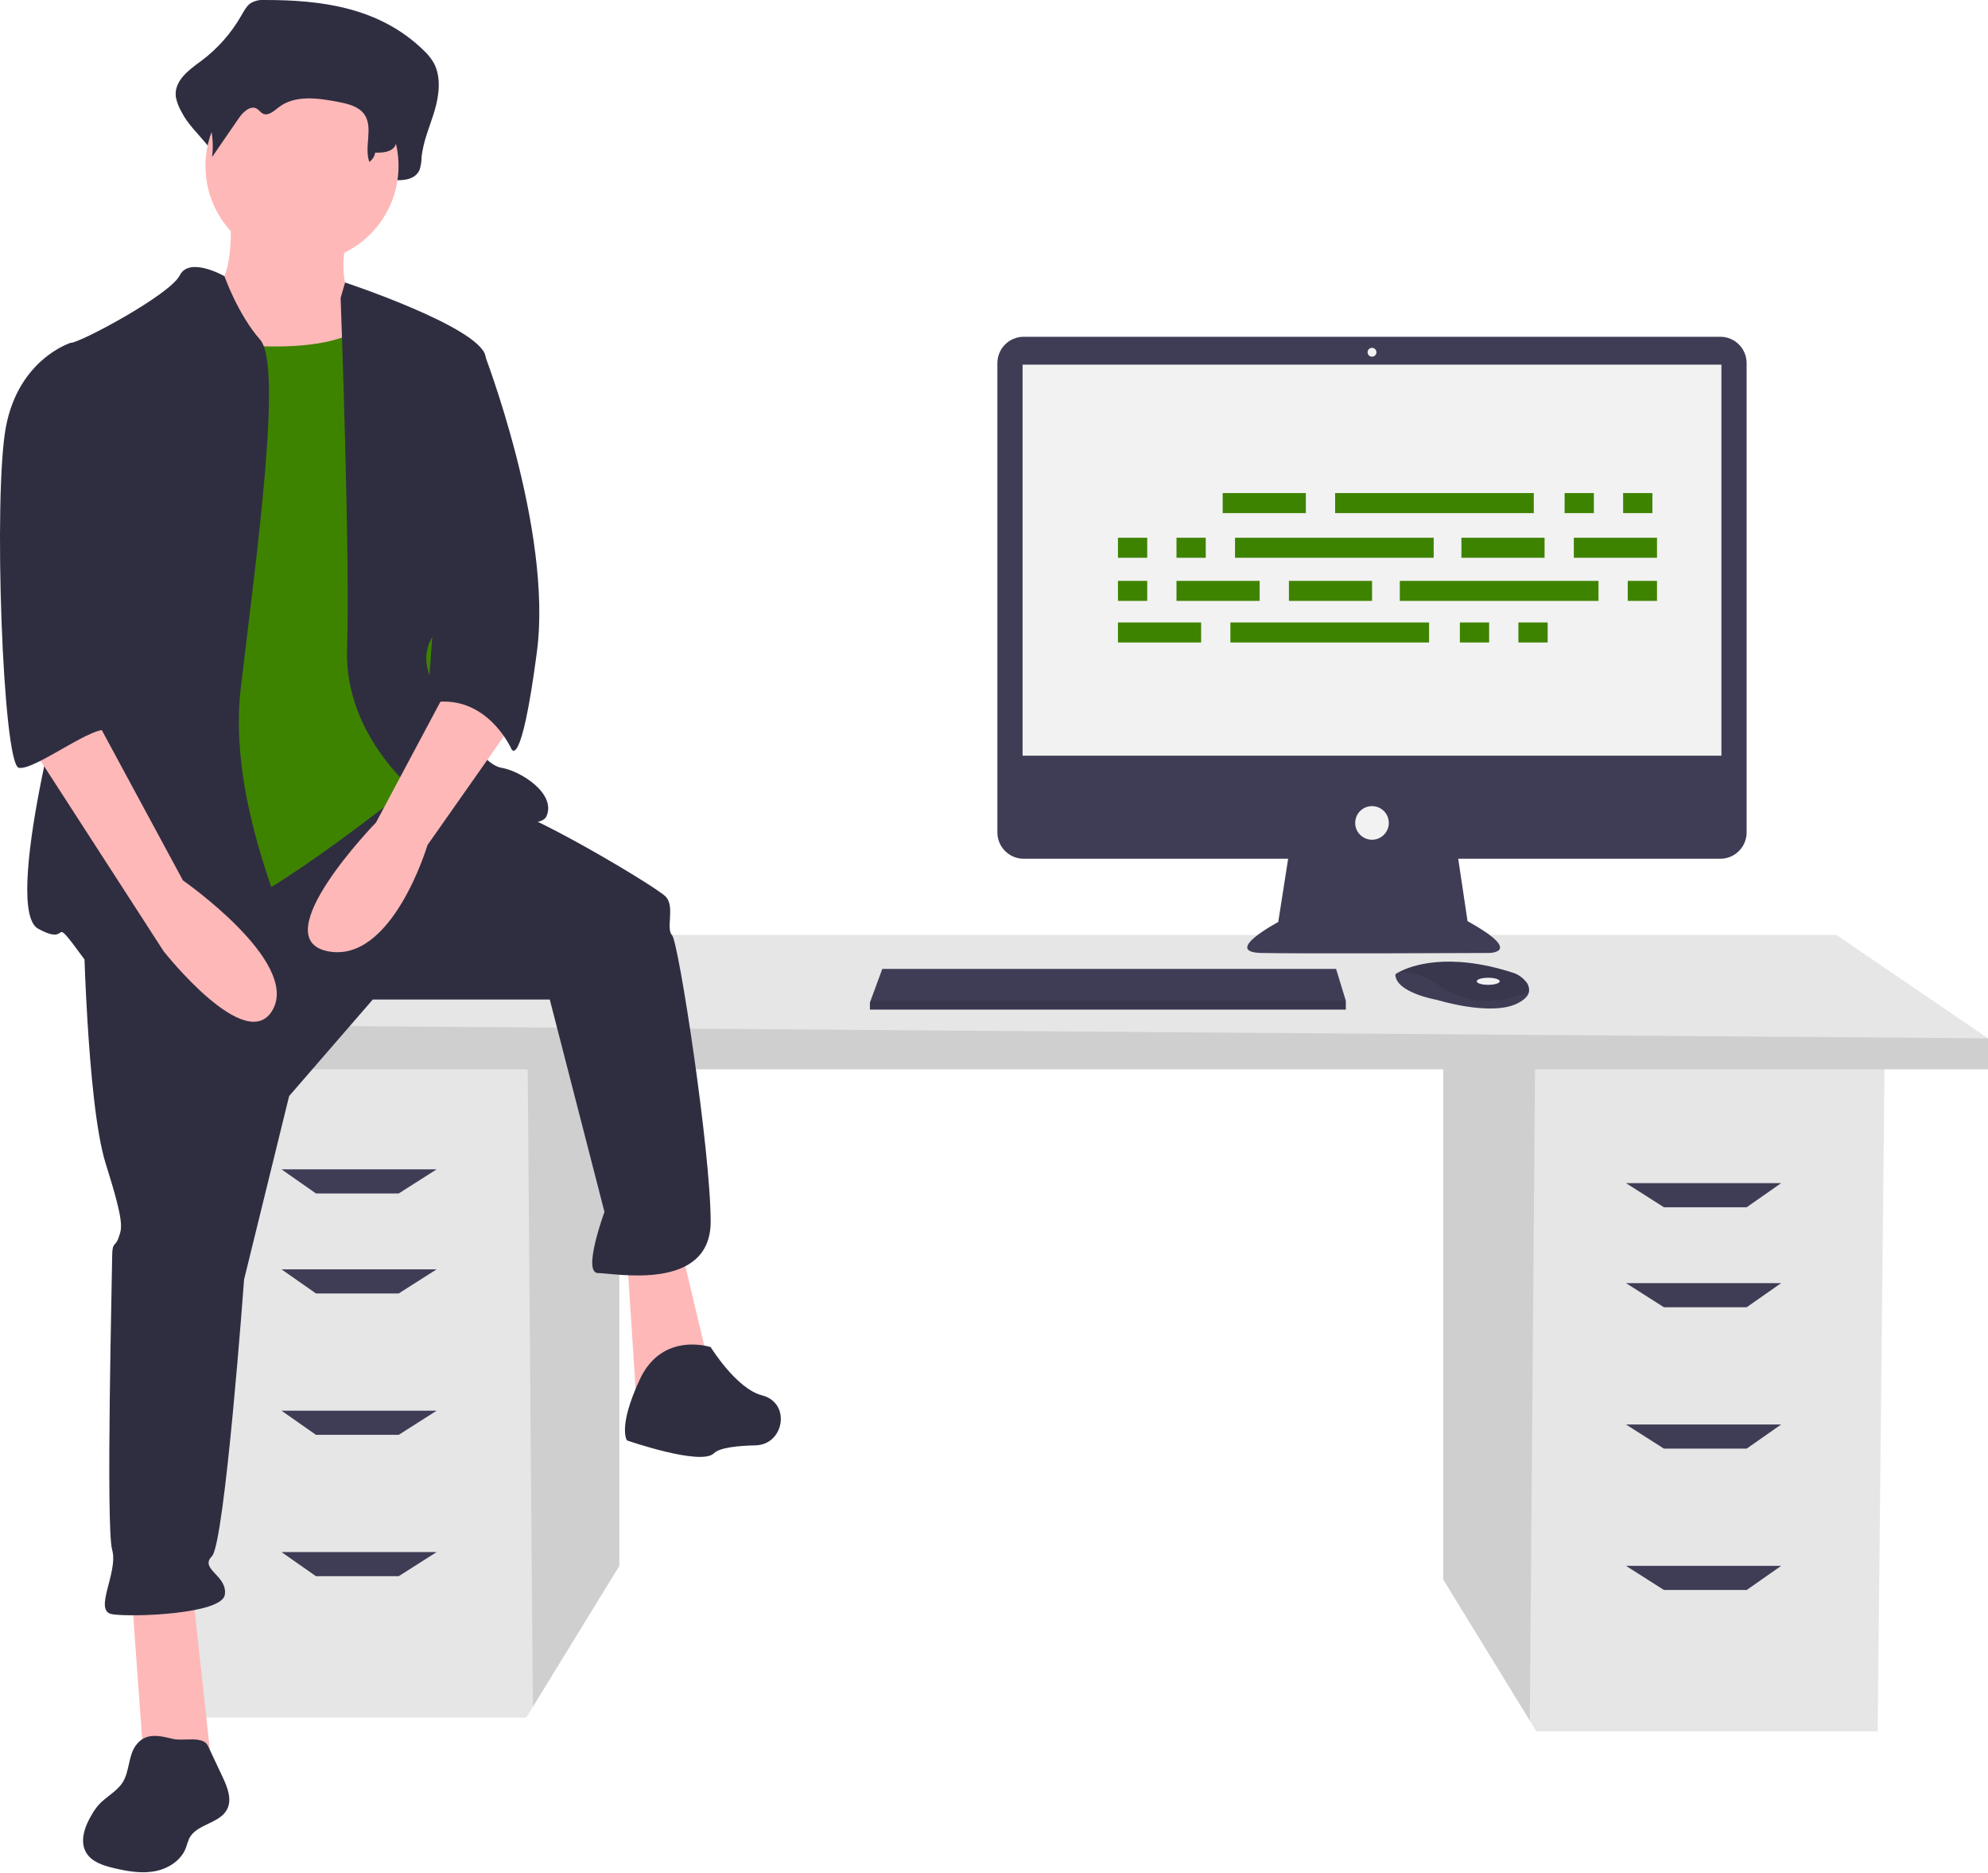
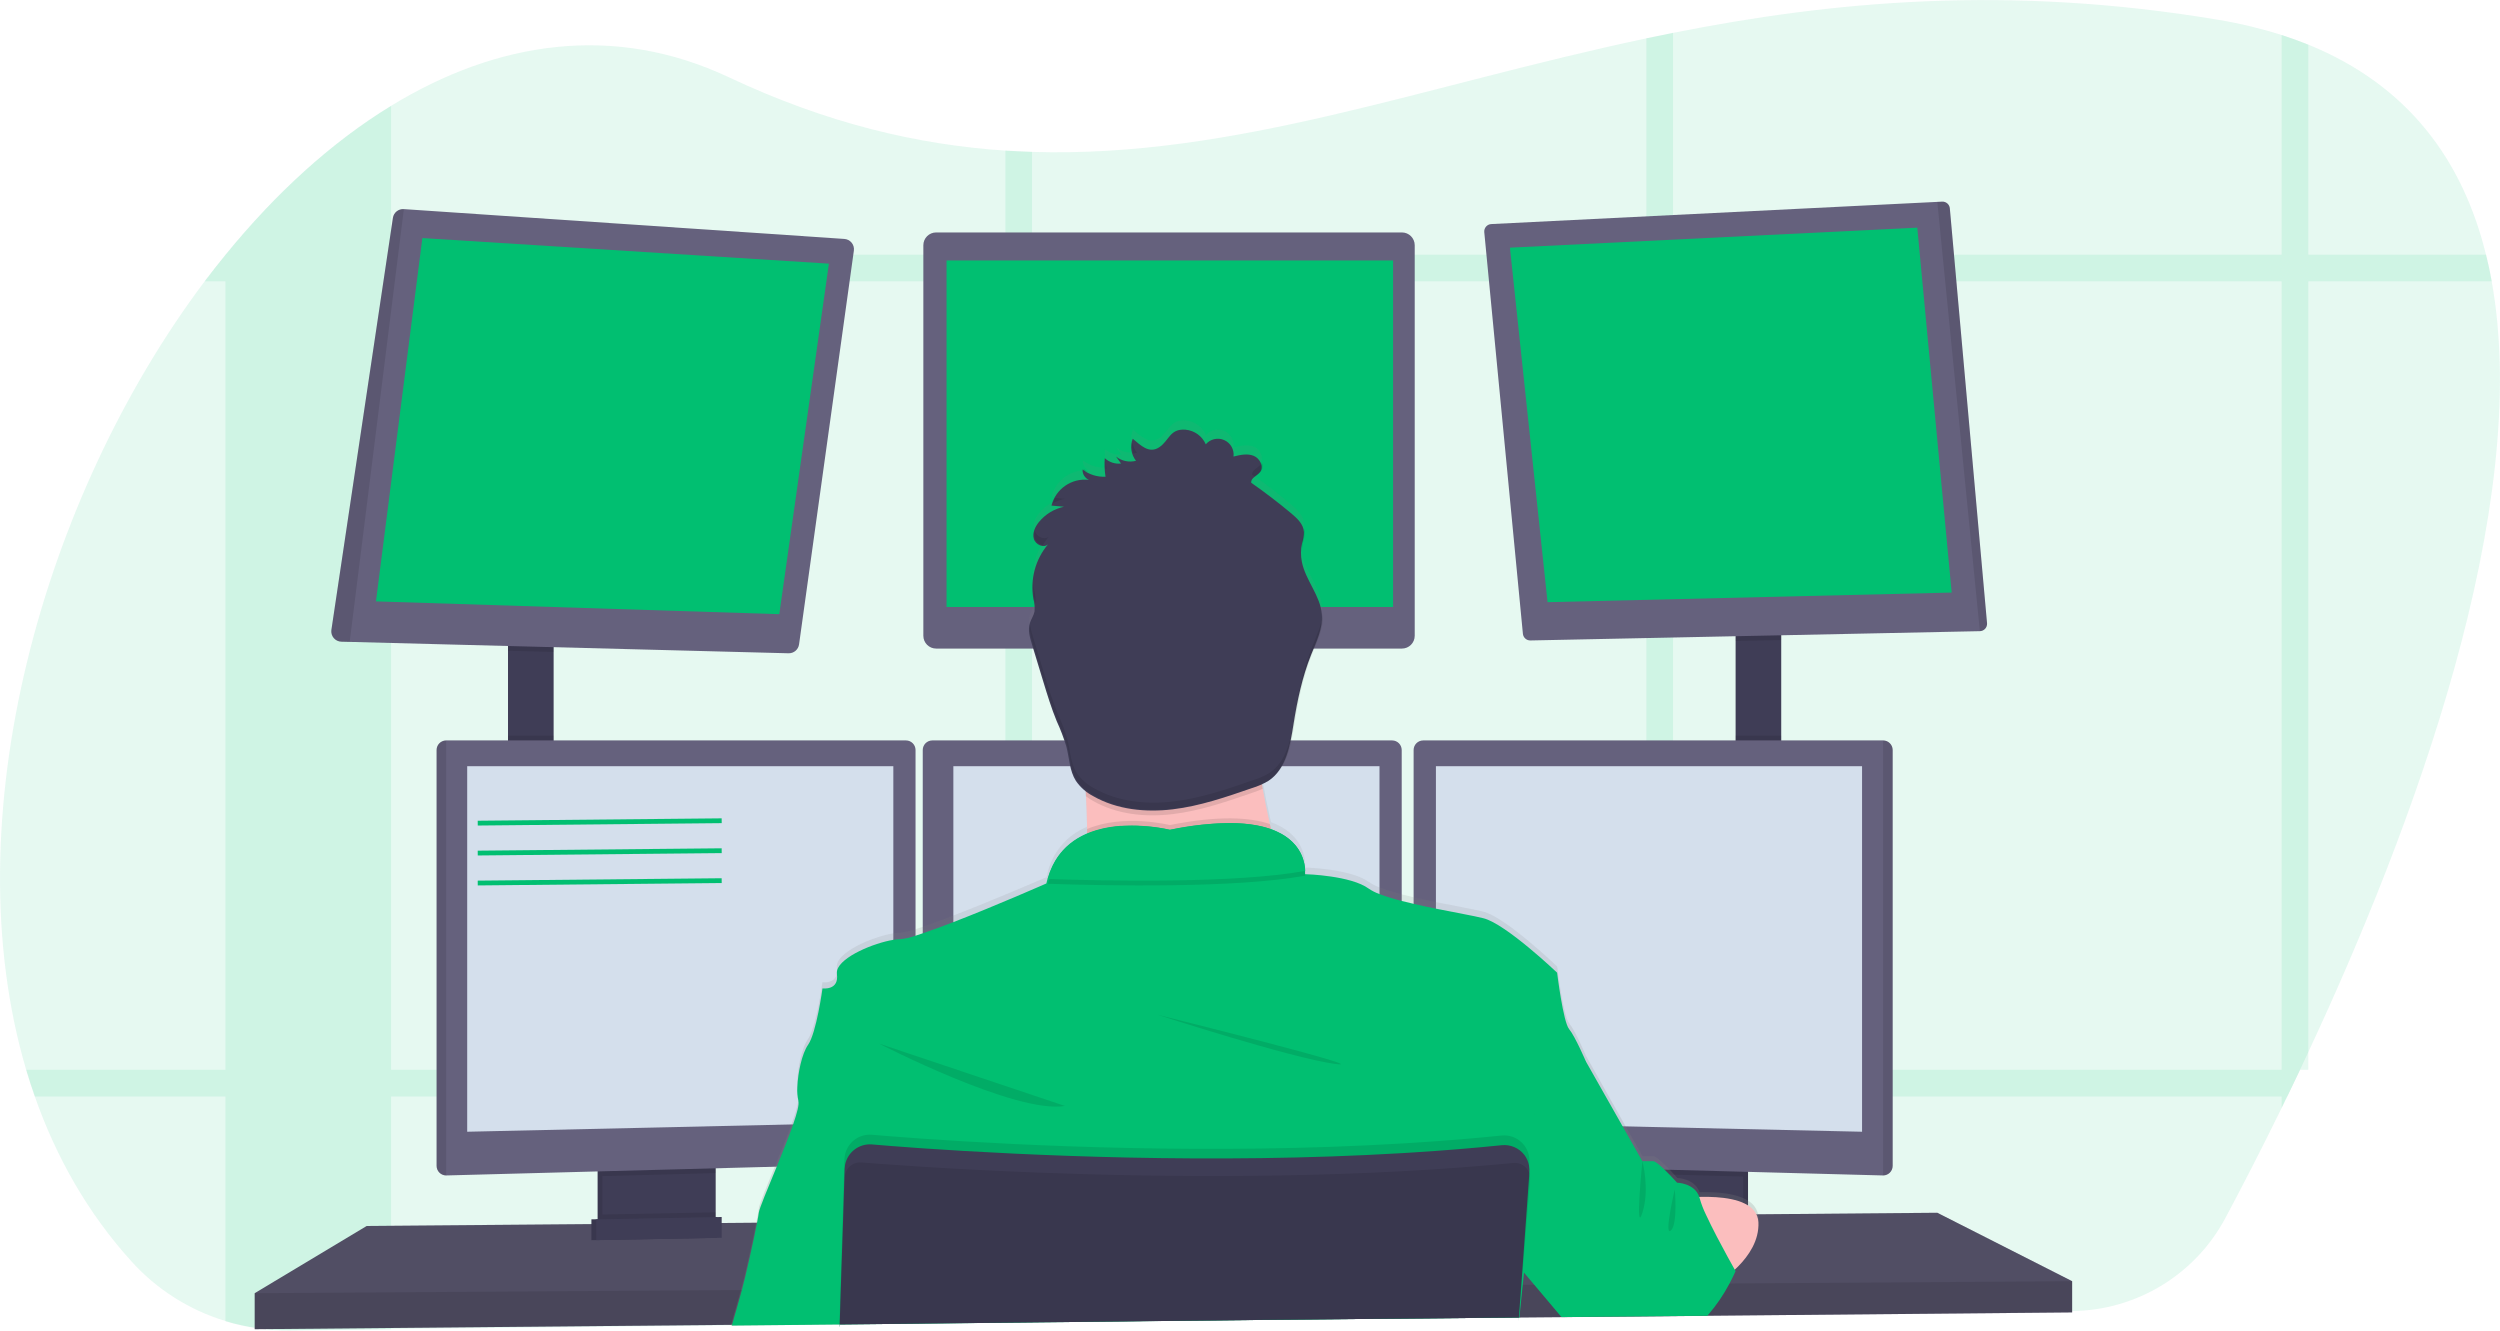
- <svg xmlns="http://www.w3.org/2000/svg" id="b52d7e2d-d80f-4111-b6ed-d15502ee1edd" data-name="Layer 1" width="711.188" height="669.683" viewBox="0 0 711.188 669.683">
-   <polygon points="516.326 380.018 516.326 565.013 547.27 615.443 549.625 619.279 671.722 619.279 674.189 380.018 516.326 380.018" fill="#e6e6e6" />
-   <polygon points="516.326 380.018 516.326 565.013 547.27 615.443 549.169 380.018 516.326 380.018" opacity="0.1" />
-   <polygon points="221.566 375.084 221.566 560.08 190.622 610.51 188.267 614.345 66.17 614.345 63.703 375.084 221.566 375.084" fill="#e6e6e6" />
-   <polygon points="221.566 375.084 221.566 560.08 190.622 610.51 188.723 375.084 221.566 375.084" opacity="0.1" />
-   <polygon points="711.188 371.385 711.188 382.484 47.67 382.484 47.67 366.451 109.335 334.385 656.923 334.385 711.188 371.385" fill="#e6e6e6" />
-   <polygon points="711.188 371.385 711.188 382.484 47.67 382.484 47.67 366.451 711.188 371.385" opacity="0.1" />
-   <polygon points="142.635 426.883 113.035 426.883 100.702 418.25 156.201 418.25 142.635 426.883" fill="#3f3d56" />
-   <polygon points="142.635 462.649 113.035 462.649 100.702 454.016 156.201 454.016 142.635 462.649" fill="#3f3d56" />
-   <polygon points="142.635 513.215 113.035 513.215 100.702 504.581 156.201 504.581 142.635 513.215" fill="#3f3d56" />
-   <polygon points="142.635 563.78 113.035 563.78 100.702 555.147 156.201 555.147 142.635 563.78" fill="#3f3d56" />
-   <polygon points="595.257 431.816 624.857 431.816 637.19 423.183 581.691 423.183 595.257 431.816" fill="#3f3d56" />
-   <polygon points="595.257 467.582 624.857 467.582 637.19 458.949 581.691 458.949 595.257 467.582" fill="#3f3d56" />
-   <polygon points="595.257 518.148 624.857 518.148 637.19 509.515 581.691 509.515 595.257 518.148" fill="#3f3d56" />
-   <polygon points="595.257 568.713 624.857 568.713 637.19 560.08 581.691 560.08 595.257 568.713" fill="#3f3d56" />
-   <path d="M859.82,235.615H610.634a9.423,9.423,0,0,0-9.424,9.424V412.897a9.423,9.423,0,0,0,9.424,9.424h94.593l-3.544,22.626s-20.253,10.759-6.013,11.076,81.328,0,81.328,0,12.974,0-7.595-11.392l-3.334-22.31h93.75a9.423,9.423,0,0,0,9.424-9.424V245.039A9.423,9.423,0,0,0,859.82,235.615Z" transform="translate(-244.406 -115.1587)" fill="#3f3d56" />
-   <rect x="365.823" y="130.424" width="249.996" height="139.871" fill="#f2f2f2" />
-   <circle cx="490.821" cy="125.994" r="1.582" fill="#f2f2f2" />
-   <circle cx="490.821" cy="294.346" r="6.013" fill="#f2f2f2" />
-   <polygon points="481.452 357.952 481.452 361.117 311.202 361.117 311.202 358.585 311.436 357.952 315.632 346.56 477.971 346.56 481.452 357.952" fill="#3f3d56" />
-   <path d="M791.376,470.013c-.31,1.326-1.481,2.725-4.127,4.047-9.493,4.747-28.797-1.266-28.797-1.266s-14.873-2.532-14.873-9.177a11.866,11.866,0,0,1,1.304-.775c3.991-2.112,17.225-7.322,40.691.221a9.786,9.786,0,0,1,4.46,2.923A4.667,4.667,0,0,1,791.376,470.013Z" transform="translate(-244.406 -115.1587)" fill="#3f3d56" />
-   <path d="M791.376,470.013c-11.62,4.452-21.977,4.785-32.607-2.598a23.343,23.343,0,0,0-13.886-4.573c3.991-2.112,17.225-7.322,40.691.221a9.786,9.786,0,0,1,4.46,2.923A4.667,4.667,0,0,1,791.376,470.013Z" transform="translate(-244.406 -115.1587)" opacity="0.1" />
-   <ellipse cx="532.4" cy="350.99" rx="4.114" ry="1.266" fill="#f2f2f2" />
-   <polygon points="481.452 357.952 481.452 361.117 311.202 361.117 311.202 358.585 311.436 357.952 481.452 357.952" opacity="0.1" />
-   <path d="M339.068,115.159a8.554,8.554,0,0,0-4.961,1.108c-1.476,1.011-2.406,2.782-3.356,4.429a52.986,52.986,0,0,1-14.434,16.305c-4.289,3.142-9.742,7.06-9.008,12.853a17.372,17.372,0,0,0,2.091,5.426c3.957,7.987,14.754,14.159,13.692,23.273,3.931-6.581-1.327-9.835,2.604-16.416,1.872-3.134,5.124-6.672,7.951-4.704.946.659,1.568,1.841,2.553,2.419,2.351,1.38,4.853-1.258,6.934-3.126,7.177-6.443,17.383-4.755,26.314-2.747,4.216.948,8.847,2.191,11.34,6.221,3.277,5.298-3.113,11.02-4.728,17.01a3.264,3.264,0,0,0,3.503,4.062c2.68-.264,5.854-.481,6.013-1.657,3.372.12,7.503-.262,8.947-3.772a14.762,14.762,0,0,0,.693-4.293c.53-5.897,3.033-11.277,4.691-16.89s2.379-12.191-.419-17.167a19.864,19.864,0,0,0-3.666-4.456C379.94,117.67,359.063,115.136,339.068,115.159Z" transform="translate(-244.406 -115.1587)" fill="#2f2e41" />
-   <path d="M326.544,190.064s3.453,28.778-9.209,31.081,11.511,41.441,11.511,41.441l57.557,6.907-13.814-46.045s-9.209-3.453-3.453-26.476S326.544,190.064,326.544,190.064Z" transform="translate(-244.406 -115.1587)" fill="#ffb8b8" />
-   <polygon points="47.028 569.318 51.633 632.631 75.806 632.631 68.9 569.318 47.028 569.318" fill="#ffb8b8" />
-   <polygon points="224.303 449.6 227.756 502.552 254.233 491.041 243.872 447.298 224.303 449.6" fill="#ffb8b8" />
-   <path d="M274.167,442.738s1.151,66.766,8.058,88.637,5.756,23.023,4.605,26.476-2.302,1.151-2.302,6.907-2.302,96.695,0,104.753-6.907,21.872,0,23.023,39.139,0,40.29-6.907-9.209-9.209-4.605-13.814,11.511-98.998,11.511-98.998l16.116-65.615,29.93-34.534H441.082l19.569,75.975s-8.058,21.872-2.302,21.872,40.29,6.907,40.29-18.418S487.127,451.947,484.825,449.645s1.151-10.36-2.302-13.814-43.743-27.627-58.708-32.232S387.857,393.515,387.857,393.515Z" transform="translate(-244.406 -115.1587)" fill="#2f2e41" />
-   <path d="M498.639,596.991s-17.267-5.756-25.325,11.511-4.605,21.872-4.605,21.872,26.476,9.209,31.081,4.605c2.003-2.003,8.365-2.699,14.913-2.846,9.973-.224,12.626-14.333,3.207-17.619q-.421-.147-.853-.255C507.848,611.955,498.639,596.991,498.639,596.991Z" transform="translate(-244.406 -115.1587)" fill="#2f2e41" />
-   <circle cx="108.038" cy="59.365" r="34.534" fill="#ffb8b8" />
-   <path d="M307.55,235.534s56.406,11.511,70.219-6.907,19.569,51.801,19.569,51.801l6.907,73.673-10.36,40.29s-54.103,43.743-71.37,47.197-43.743,5.756-43.743,5.756,8.058-127.776,8.058-130.078S307.55,235.534,307.55,235.534Z" transform="translate(-244.406 -115.1587)" fill="#3e8300" />
-   <path d="M324.704,213.945s-12.55-7.189-16.003-.282S273.016,237.836,269.562,237.836s6.907,95.544,2.302,107.056S245.389,440.436,258.051,447.343s3.453-6.907,16.116,10.36,74.824,17.267,78.277,10.36-27.627-58.708-21.872-107.056,14.965-115.114,6.907-124.323S324.704,213.945,324.704,213.945Z" transform="translate(-244.406 -115.1587)" fill="#2f2e41" />
-   <path d="M366.258,221.72l1.603-5.518s47.895,15.878,50.198,26.238,1.151,82.882-6.907,88.637-19.569,14.965-11.511,28.778,17.267,28.778,24.174,29.93,19.569,9.209,16.116,17.267-44.894-6.907-44.894-6.907-27.627-20.72-26.476-52.952S366.258,221.72,366.258,221.72Z" transform="translate(-244.406 -115.1587)" fill="#2f2e41" />
-   <path d="M406.548,357.554l-27.627,51.801s-40.29,41.441-17.267,46.045,35.685-37.987,35.685-37.987l29.93-42.592Z" transform="translate(-244.406 -115.1587)" fill="#ffb8b8" />
-   <path d="M340.75,124.195a7.838,7.838,0,0,0-4.039.783,9.413,9.413,0,0,0-2.732,3.131,39.773,39.773,0,0,1-11.75,11.524c-3.491,2.221-7.93,4.99-7.333,9.084a11.359,11.359,0,0,0,1.702,3.835,30.163,30.163,0,0,1,3.665,18.801l9.6-13.954c1.524-2.215,4.171-4.715,6.472-3.324.77.466,1.276,1.301,2.078,1.71,1.914.975,3.95-.889,5.644-2.21,5.842-4.554,14.15-3.361,21.421-1.942,3.432.67,7.202,1.549,9.231,4.397,3.372,4.733-.149,11.572,1.819,17.04a5.023,5.023,0,0,0,2.079-3.317c2.745.085,6.107-.185,7.283-2.666a9.188,9.188,0,0,0,.564-3.034c.432-4.168,2.469-7.971,3.819-11.938s1.937-8.616-.341-12.133a14.681,14.681,0,0,0-2.984-3.149C374.022,125.97,357.027,124.178,340.75,124.195Z" transform="translate(-244.406 -115.1587)" fill="#2f2e41" />
-   <path d="M406.548,237.836l10.725,2.847s24.96,63.919,19.204,107.662-9.209,34.534-9.209,34.534-9.209-20.72-29.93-16.116Z" transform="translate(-244.406 -115.1587)" fill="#2f2e41" />
-   <path d="M293.029,739.422c-2.776,3.772-2.219,9.165-4.678,13.151-2.131,3.455-6.148,5.267-8.814,8.329a22.326,22.326,0,0,0-2.266,3.26c-2.473,4.143-4.483,9.452-2.048,13.616,1.959,3.35,6.078,4.66,9.855,5.552,4.774,1.128,9.734,2.031,14.564,1.169s9.549-3.819,11.271-8.412a32.5,32.5,0,0,1,1.205-3.401c2.617-5.153,10.827-5.209,13.506-10.33,1.875-3.584.151-7.916-1.571-11.576l-5.261-11.177c-1.746-3.709-8.824-1.576-12.513-2.465C301.465,735.978,296.491,734.701,293.029,739.422Z" transform="translate(-244.406 -115.1587)" fill="#2f2e41" />
-   <path d="M254.598,380.577l48.348,74.824s29.93,37.987,39.139,20.72-32.232-46.045-32.232-46.045L278.772,372.519Z" transform="translate(-244.406 -115.1587)" fill="#ffb8b8" />
-   <path d="M278.772,240.138,269.562,237.836s-18.418,5.756-23.023,29.93-1.151,120.869,4.605,122.02,28.427-16.837,32.056-13.023-7.882-15.756-4.429-26.116S278.772,240.138,278.772,240.138Z" transform="translate(-244.406 -115.1587)" fill="#2f2e41" />
-   <g id="f3c2397c-d780-4cc6-97d8-1503d8277a2c" data-name="Group 13">
-     <rect id="ad41612f-86f7-46b2-a964-3a5da7bcf3cf" data-name="Rectangle 55" x="437.407" y="176.363" width="29.752" height="7.163" fill="#3e8300" />
-     <rect id="b9a0b375-cc2a-4c59-8850-661af54e4f62" data-name="Rectangle 56" x="559.722" y="176.363" width="10.468" height="7.163" fill="#3e8300" />
-     <rect id="e174c2ab-9bc5-41ec-b37c-b06fbf8a9878" data-name="Rectangle 57" x="580.659" y="176.363" width="10.468" height="7.163" fill="#3e8300" />
-     <rect id="ba2479ac-4c7d-43b4-a028-73b1e20e4002" data-name="Rectangle 58" x="477.628" y="176.363" width="71.075" height="7.163" fill="#3e8300" />
-     <rect id="ac60ef86-00f2-480b-8171-28b6fdfc1958" data-name="Rectangle 59" x="399.941" y="222.644" width="29.752" height="7.163" fill="#3e8300" />
-     <rect id="b3d8298d-cd65-487a-8b19-4cee946356e7" data-name="Rectangle 60" x="522.256" y="222.644" width="10.468" height="7.163" fill="#3e8300" />
-     <rect id="ed27f15f-f0c4-4569-8330-a6688f8e356c" data-name="Rectangle 61" x="543.193" y="222.644" width="10.468" height="7.163" fill="#3e8300" />
-     <rect id="f685c005-adaf-4d60-acda-005b037d82a6" data-name="Rectangle 62" x="440.162" y="222.644" width="71.075" height="7.163" fill="#3e8300" />
-     <rect id="eca7c7fc-83f8-48ca-a588-6606db47af3f" data-name="Rectangle 63" x="522.807" y="192.341" width="29.752" height="7.163" fill="#3e8300" />
-     <rect id="a71b5b2f-f8b9-481d-a301-5e3357e5fe42" data-name="Rectangle 64" x="563.028" y="192.341" width="29.752" height="7.163" fill="#3e8300" />
-     <rect id="abb3a25a-f854-41fc-8391-e6ad9fbe2417" data-name="Rectangle 66" x="399.941" y="192.341" width="10.468" height="7.163" fill="#3e8300" />
-     <rect id="add2b425-b775-4eb5-9c25-8c4c14f957c9" data-name="Rectangle 67" x="420.878" y="192.341" width="10.468" height="7.163" fill="#3e8300" />
-     <rect id="b7159612-3b84-4b0b-a885-612eaab04c06" data-name="Rectangle 68" x="441.815" y="192.341" width="71.075" height="7.163" fill="#3e8300" />
-     <rect id="edfc7301-4de5-47dc-80e2-1ae2da982d6d" data-name="Rectangle 69" x="461.099" y="207.768" width="29.752" height="7.163" fill="#3e8300" />
-     <rect id="e1009f91-6275-4375-80fa-0d778e331fdc" data-name="Rectangle 70" x="420.878" y="207.768" width="29.752" height="7.163" fill="#3e8300" />
-     <rect id="a060fb9f-1f1a-4862-9a69-16dd49199e18" data-name="Rectangle 71" x="399.941" y="207.768" width="10.468" height="7.163" fill="#3e8300" />
-     <rect id="b6754d5f-104f-449c-b9a9-cf9ac82bf5fe" data-name="Rectangle 73" x="582.312" y="207.768" width="10.468" height="7.163" fill="#3e8300" />
-     <rect id="e6ed1ccd-2cfd-450f-a339-07df3a1ee6bb" data-name="Rectangle 74" x="500.768" y="207.768" width="71.075" height="7.163" fill="#3e8300" />
+ <svg xmlns="http://www.w3.org/2000/svg" id="59725d3d-bdd8-4af0-9b66-49b8d09410bc" data-name="Layer 1" width="1041.32" height="554.17" viewBox="0 0 1041.32 554.17">
+   <defs>
+     <linearGradient id="dff037aa-d578-4bab-81e7-399360663117" x1="597.75" y1="725.44" x2="597.75" y2="347.69" gradientUnits="userSpaceOnUse">
+       <stop offset="0" stop-color="gray" stop-opacity="0.25" />
+       <stop offset="0.54" stop-color="gray" stop-opacity="0.12" />
+       <stop offset="1" stop-color="gray" stop-opacity="0.1" />
+     </linearGradient>
+   </defs>
+   <path d="M1040.82,611.12q-1.74,3.75-3.47,7.4-2.7,5.67-5.33,11.12c-.78,1.61-1.56,3.19-2.32,4.77-8.6,17.57-16.63,33.11-23.45,45.89A73.21,73.21,0,0,1,942.44,719l-151.65,1.65h-1.6l-13,.14-11.12.12-34.1.37-1.38,0-17.36.19h-.53l-107,1.16-95.51,1-11.11.12-69,.75H429l-44.75.48h-.48l-141.5,1.53-42.33.46a88.07,88.07,0,0,1-26.67-3.82,86.39,86.39,0,0,1-39.09-24.75C116,678.37,102.75,655,93.85,629.64q-1.93-5.49-3.6-11.12C59.44,514.37,97,380,164.6,290.08q4.25-5.64,8.64-11l.07-.08c20.79-25.52,44.1-46.84,68.93-62,44-26.91,92.75-34.49,140.7-11.9,40.57,19.12,78.45,28.11,115.17,30.55,3.71.24,7.42.42,11.11.53,84.23,2.65,163.17-27.7,255.87-47.29,3.69-.78,7.39-1.55,11.12-2.28,66.13-13.16,139.49-20.1,226.73-5.51a189.09,189.09,0,0,1,26.76,6.4q5.77,1.86,11.12,4c41.64,16.94,64.35,48.24,74,87.46q1.37,5.46,2.37,11.11C1134.3,384.41,1084.19,518.23,1040.82,611.12Z" transform="translate(-79.34 -172.91)" fill="#01bf71" opacity="0.1" />
+   <g opacity="0.1">
+     <path d="M242.24,217V726.62l-42.33.46a88.07,88.07,0,0,1-26.67-3.82V279h.07C194.1,253.45,217.41,232.13,242.24,217Z" transform="translate(-79.34 -172.91)" fill="#01bf71" />
+     <path d="M1117.24,290.08H164.6q4.25-5.64,8.64-11V279h941.63Q1116.24,284.43,1117.24,290.08Z" transform="translate(-79.34 -172.91)" fill="#01bf71" />
+     <path d="M1040.82,191.51v427h-3.47q-2.7,5.67-5.33,11.12c-.78,1.61-1.56,3.19-2.32,4.77V187.47Q1035.47,189.33,1040.82,191.51Z" transform="translate(-79.34 -172.91)" fill="#01bf71" />
+     <path d="M776.21,186.58V720.83l-11.12.12V188.86C768.78,188.08,772.48,187.31,776.21,186.58Z" transform="translate(-79.34 -172.91)" fill="#01bf71" />
+     <path d="M509.22,236.15V723.73l-11.11.12V235.62C501.82,235.86,505.53,236,509.22,236.15Z" transform="translate(-79.34 -172.91)" fill="#01bf71" />
+     <path d="M1037.35,618.52q-2.7,5.67-5.33,11.12H93.85q-1.93-5.49-3.6-11.12Z" transform="translate(-79.34 -172.91)" fill="#01bf71" />
  </g>
+   <rect x="211.6" y="265.83" width="19" height="57.66" fill="#3f3d56" />
+   <rect x="722.93" y="262.83" width="19" height="61" fill="#3f3d56" />
+   <polygon points="863.1 533.65 863.1 546.65 711.18 548.05 709.56 548.08 651.82 548.61 650.44 548.63 632.89 548.78 632.37 548.78 525.39 549.77 349.78 551.4 349.63 551.4 304.98 551.82 304.5 551.83 106.1 553.65 106.1 538.65 152.75 510.65 246.35 509.87 248.35 509.86 249.01 509.85 251.01 509.82 295.95 509.45 297.96 509.44 298.6 509.43 300.6 509.42 315.01 509.3 315.39 509.29 350.94 508.99 351.23 508.99 628.63 506.65 635.42 506.6 636.1 506.6 641.28 506.55 678.93 506.24 680.93 506.21 682.78 506.19 683.74 506.19 695.45 506.1 697.77 506.07 700.88 506.05 710.63 505.96 726.1 505.83 728.1 505.81 731.58 505.79 732.23 505.79 806.94 505.15 863.1 533.65" fill="#65617d" />
+   <polygon points="863.1 533.65 863.1 546.65 711.18 548.05 709.56 548.08 651.82 548.61 650.44 548.63 632.89 548.78 632.37 548.78 525.39 549.77 349.78 551.4 349.63 551.4 304.98 551.82 304.5 551.83 106.1 553.65 106.1 538.65 152.75 510.65 246.35 509.87 248.35 509.86 249.01 509.85 251.01 509.82 295.95 509.45 297.96 509.44 298.6 509.43 300.6 509.42 315.01 509.3 315.39 509.29 350.94 508.99 351.23 508.99 628.63 506.65 635.42 506.6 636.1 506.6 641.28 506.55 678.93 506.24 680.93 506.21 682.78 506.19 683.74 506.19 695.45 506.1 697.77 506.07 700.88 506.05 710.63 505.96 726.1 505.83 728.1 505.81 731.58 505.79 732.23 505.79 806.94 505.15 863.1 533.65" opacity="0.2" />
+   <path d="M375.44,656.57v24.49a6.13,6.13,0,0,1-3.5,5.54,6,6,0,0,1-2.5.6l-34.9.74a6,6,0,0,1-2.7-.57,6.12,6.12,0,0,1-3.57-5.57V656.57Z" transform="translate(-79.34 -172.91)" fill="#3f3d56" />
+   <path d="M375.44,656.57v24.49a6.13,6.13,0,0,1-3.5,5.54,6,6,0,0,1-2.5.6l-34.9.74a6,6,0,0,1-2.7-.57,6.12,6.12,0,0,1-3.57-5.57V656.57Z" transform="translate(-79.34 -172.91)" opacity="0.1" />
+   <path d="M377.44,656.57v24.49a6.13,6.13,0,0,1-3.5,5.54,6,6,0,0,1-2.5.6l-34.9.74a6,6,0,0,1-2.7-.57,6.12,6.12,0,0,1-3.57-5.57V656.57Z" transform="translate(-79.34 -172.91)" fill="#3f3d56" />
+   <rect x="680.93" y="483.66" width="47.17" height="31.5" fill="#3f3d56" />
+   <rect x="680.93" y="483.66" width="47.17" height="31.5" opacity="0.1" />
+   <rect x="678.93" y="483.66" width="47.17" height="31.5" fill="#3f3d56" />
+   <polygon points="230.6 265.82 230.6 271.55 211.6 271.06 211.6 265.82 230.6 265.82" opacity="0.1" />
+   <path d="M435,277.31l-22.83,164a4.3,4.3,0,0,1-4.37,3.71L225,440.28l-3.47-.09a4.3,4.3,0,0,1-4.16-4.87L243,263.64a4.3,4.3,0,0,1,4.54-3.63L431,272.43A4.29,4.29,0,0,1,435,277.31Z" transform="translate(-79.34 -172.91)" fill="#65617d" />
+   <polygon points="175.93 99.16 156.6 250.49 324.6 255.82 345.26 109.82 175.93 99.16" fill="#01bf71" />
+   <rect x="384.6" y="96.82" width="204.67" height="173.33" rx="5.33" ry="5.33" fill="#65617d" />
+   <rect x="394.26" y="108.49" width="186" height="144.33" fill="#01bf71" />
+   <polygon points="741.93 262.82 741.93 266.61 722.93 267 722.93 262.82 741.93 262.82" opacity="0.1" />
+   <path d="M907,432.53a3.08,3.08,0,0,1-3,3.28L716.8,439.68a3.08,3.08,0,0,1-3.13-2.79L697.58,269.61a3.08,3.08,0,0,1,2.92-3.37L886.28,257l2-.1a3.07,3.07,0,0,1,3.22,2.8Z" transform="translate(-79.34 -172.91)" fill="#65617d" />
+   <polygon points="628.93 103.16 798.6 94.82 812.93 246.82 644.6 250.82 628.93 103.16" fill="#01bf71" />
+   <path d="M907,432.53a3.08,3.08,0,0,1-3,3.28L886.28,257l2-.1a3.07,3.07,0,0,1,3.22,2.8Z" transform="translate(-79.34 -172.91)" opacity="0.1" />
+   <path d="M247.57,260,225,440.28l-3.47-.09a4.3,4.3,0,0,1-4.16-4.87L243,263.64A4.3,4.3,0,0,1,247.57,260Z" transform="translate(-79.34 -172.91)" opacity="0.1" />
+   <rect x="211.6" y="306.41" width="19" height="17.08" opacity="0.1" />
+   <polygon points="298.1 483.65 298.1 488.62 250.93 489.88 250.93 483.65 298.1 483.65" opacity="0.1" />
+   <path d="M460.69,485.27v168.2a4,4,0,0,1-3.85,3.95l-191.65,5.1h-.05a4,4,0,0,1-3.95-3.95V485.27a4,4,0,0,1,3.95-3.95h191.6A4,4,0,0,1,460.69,485.27Z" transform="translate(-79.34 -172.91)" fill="#65617d" />
+   <path d="M265.19,481.32v181.2h-.05a4,4,0,0,1-3.95-3.95V485.27a4,4,0,0,1,3.95-3.95Z" transform="translate(-79.34 -172.91)" opacity="0.1" />
+   <polygon points="194.6 319.15 372.1 319.15 372.1 467.4 194.6 471.4 194.6 319.15" fill="#d4dfec" />
+   <rect x="722.93" y="306.41" width="19" height="17.42" opacity="0.1" />
+   <polygon points="726.1 483.65 726.1 490.06 678.93 488.8 678.93 483.65 726.1 483.65" opacity="0.1" />
+   <path d="M867.69,485.27v173.3a4,4,0,0,1-4,3.95h0L672,657.42a4,4,0,0,1-3.85-3.95V485.27a4,4,0,0,1,3.95-3.95h191.6A4,4,0,0,1,867.69,485.27Z" transform="translate(-79.34 -172.91)" fill="#65617d" />
+   <path d="M867.69,485.27v173.3a4,4,0,0,1-4,3.95h0V481.32h0A4,4,0,0,1,867.69,485.27Z" transform="translate(-79.34 -172.91)" opacity="0.1" />
+   <polygon points="775.6 319.15 598.1 319.15 598.1 467.4 775.6 471.4 775.6 319.15" fill="#d4dfec" />
+   <path d="M663.19,485.27v168.2a4,4,0,0,1-3.85,3.95l-191.65,5.1h0a4,4,0,0,1-4-3.95V485.27a4,4,0,0,1,3.95-3.95h191.6A4,4,0,0,1,663.19,485.27Z" transform="translate(-79.34 -172.91)" fill="#65617d" />
+   <polygon points="397.1 319.15 574.6 319.15 574.6 467.4 397.1 471.4 397.1 319.15" fill="#d4dfec" />
+   <polygon points="863.1 533.65 863.1 546.65 711.18 548.05 709.56 548.08 651.82 548.61 650.44 548.63 632.89 548.78 632.37 548.78 525.39 549.77 349.78 551.4 349.63 551.4 304.98 551.82 304.5 551.83 106.1 553.65 106.1 538.65 308.61 537.32 309.09 537.32 350.08 537.04 350.27 537.04 633.35 535.17 633.64 535.17 633.81 535.16 634.28 535.16 639.07 535.13 640.53 535.13 715.02 534.63 719.42 534.61 720.4 534.6 863.1 533.65" opacity="0.1" />
+   <circle cx="487.26" cy="272.16" r="51.33" fill="#fbbebe" />
+   <path d="M383.74,725.09c0-.11.06-.23.1-.35,1-3.59,2.78-9.66,4.11-14.51.17-.6.33-1.19.48-1.75,1.47-5.47,4.33-18.28,5.92-26.27.56-2.81,1-5,1.09-6.1.2-1.69,3.21-8.92,6.62-17.23,2.39-5.84,5-12.22,6.91-17.6a61.38,61.38,0,0,0,2.93-9.85,5.1,5.1,0,0,0,0-2.13,14.69,14.69,0,0,1-.48-3.5v0c-.23-6.2,1.62-16,4.48-20.11,3.5-5,6-23.66,6-23.66s5.18.75,6-3.53a6.15,6.15,0,0,0,.1-1.4,7.41,7.41,0,0,0-.09-1.11c-.89-6.24,14.72-12.88,23.5-14.31a19.67,19.67,0,0,1,3-.28,27.24,27.24,0,0,0,6.25-1.44q1.4-.43,3-1c3.68-1.24,8.08-2.88,12.75-4.68,17.56-6.81,38.82-16,38.82-16,.15-.71.32-1.39.51-2.06a27.71,27.71,0,0,1,16.35-18.93h0c0-.66,0-1.33,0-2,0-3.45-.15-7-.3-10.54,0-.69-.06-1.38-.1-2.07,0-.2,0-.41,0-.61s0-.35,0-.52c0-.7-.07-1.4-.11-2.09l-.18-.14a16.41,16.41,0,0,1-3.9-4.2,15.27,15.27,0,0,1-1.42-3c-1.25-3.39-1.54-7.17-2.38-10.75l-.18-.74a84,84,0,0,0-4-10.58c-2.21-5.42-3.91-11-5.6-16.65q-1.54-5.13-3.11-10.28l-1.58-5.24c-.3-1-.6-2-.83-3v0a13.27,13.27,0,0,1-.26-1.4,0,0,0,0,1,0,0,10,10,0,0,1,.24-4.61,32.09,32.09,0,0,1,1.32-3,7.87,7.87,0,0,0,.5-1.38v0a3,3,0,0,0,.08-.32,5.65,5.65,0,0,0,.11-1.08,18.46,18.46,0,0,0-.52-3.89.07.07,0,0,1,0-.05,2.56,2.56,0,0,0-.05-.27,25.48,25.48,0,0,1-.36-3,28.45,28.45,0,0,1,3.47-15.57l.19-.36a25.22,25.22,0,0,1,1.84-2.78h0c.31-.42.63-.82,1-1.22-1.4,1.34-3.7.75-5-.69a3.61,3.61,0,0,1-.55-.75,3.81,3.81,0,0,1-.23-.45c-.05-.12-.09-.25-.13-.38-.7-2.45.52-5.06,2.12-7.05a18.49,18.49,0,0,1,5.74-4.7h0a3.84,3.84,0,0,1,.4-.21,17.12,17.12,0,0,1,2.64-1.06h0a15.06,15.06,0,0,1,1.63-.44l-3.71-.34-1.5-.14a14.49,14.49,0,0,1,13-10.91h1.08a11.73,11.73,0,0,1,1.57.13,4.44,4.44,0,0,1-2.65-4.33,14.41,14.41,0,0,0,9.19,3.06h.38a30,30,0,0,1-.34-3.27h0a0,0,0,0,1,0,0,0,0,0,0,1,0,0,33.19,33.19,0,0,1,0-4.46,8.44,8.44,0,0,0,6.78,2.26l-2.08-2.9a9.49,9.49,0,0,0,6.56,2.05l.48-.05a7,7,0,0,0,1.19-.23l.09,0c-.19-.24-.36-.49-.53-.75l-.06-.12a9.67,9.67,0,0,1-1-2.09,6.59,6.59,0,0,1-.24-.87h0a8.75,8.75,0,0,1,.45-5.45c3.23,2.7,6.77,6.39,11,3.6s4.37-7.91,11-7.39a10.2,10.2,0,0,1,8.41,6.12,6.75,6.75,0,0,1,7.67-1.75,6.85,6.85,0,0,1,3.88,6.89c2.75-.69,5.71-1.37,8.35-.33s4.34,4.41,2.84,6.66a1.43,1.43,0,0,1-.14.2c-1.23,1.59-3.95,2.46-3.66,4.46l.42.3,1.3.94a.05.05,0,0,1,0,0q7.65,5.52,14.9,11.6c2.48,2.08,5.12,4.58,5.29,7.83a8.64,8.64,0,0,1-.24,2.37h0c-.16.78-.38,1.56-.55,2.34a19.51,19.51,0,0,0-.34,6.05h0c.07.59.16,1.17.27,1.76,1.53,7.73,7.71,14.11,8.32,22l0,.56a17.78,17.78,0,0,1-.07,2.53c-.46,4.8-2.68,9.41-4.48,14-.11.28-.22.56-.32.84-3.47,9-5.47,18.59-7,28.16a100.26,100.26,0,0,1-2,10.09A26.73,26.73,0,0,1,611,492.07a16.22,16.22,0,0,1-3.36,3,18.67,18.67,0,0,1-2.65,1.41s0,0,0,.06c.11.61.2,1.22.31,1.83.06.32.11.64.17,1h0a.14.14,0,0,0,0,.06c.84,4.73,1.8,9.36,2.81,13.76l.51,2.19c12.6,4.55,14.09,13.87,14.18,17.44a9.64,9.64,0,0,1,0,1.43s19,.5,26.5,6a20.34,20.34,0,0,0,4.51,2.3,83,83,0,0,0,9.25,2.89c1.61.42,3.29.83,5,1.23,3,.69,6.18,1.36,9.25,2,8.19,1.65,15.9,3,19.81,4,9.33,2.36,30.67,22.82,30.67,22.82s2.5,20.64,5,23.65,7,13.59,7,13.59l16.54,29.41,7,12.37h4.5c.62,0,1.84.88,3.21,2.1,1.19,1.06,2.51,2.38,3.67,3.58l1.92,2.05,1.2,1.33s7.27.18,9.24,5.93c5.92-.17,13.19.22,18.28,2.5a14.14,14.14,0,0,1,2,1.08,8.68,8.68,0,0,1,4.13,5.66,8.34,8.34,0,0,1,.18,1.44c0,.57,0,1.14,0,1.7-.36,7.57-5.29,13.87-9.82,18.11l.32.57s-.15.36-.44,1c-.08.19-.18.4-.29.64h0c-.59,1.26-1.53,3.15-2.76,5.36a63.31,63.31,0,0,1-9.57,13.17l-.29.3-57.74.53-.17-.2L719.87,708l-5.57-6.64-.17-.21-.16,1.59-.54,5.3-1.3,12.81-.07.64,0,.17-.15,1.48.11-1.48h-.29l-107,1L429.11,724.6l0,.84h-.14l0-.84-44.75.48Z" transform="translate(-79.34 -172.91)" fill="url(#dff037aa-d578-4bab-81e7-399360663117)" />
+   <path d="M617.94,550.07s-99.5,12-90,0c3.44-4.34,4.39-17.2,4.2-31.85-.06-4.45-.22-9.06-.45-13.65-1.1-22-3.75-43.5-3.75-43.5s87-41,77-8.5c-4,13.13-2.69,31.57.35,48.88.89,5.05,1.92,10,3,14.7A344.67,344.67,0,0,0,617.94,550.07Z" transform="translate(-79.34 -172.91)" fill="#fbbebe" />
+   <path d="M617.94,550.07s-99.5,12-90,0c3.44-4.34,4.39-17.2,4.2-31.85,15.17-6.48,34.47-1.65,34.47-1.65,20.32-4.05,33.35-3.26,41.68-.42A344.67,344.67,0,0,0,617.94,550.07Z" transform="translate(-79.34 -172.91)" opacity="0.1" />
+   <path d="M429.08,725.44l0-.84,175.62-1.91,107-1H712l-.11,1.48.15-1.48h.19l0-.17,1.37-13.45.52-5.09.16-1.59.14-1.33,6.18-20.61,6.18-20.58,5.2-17.33,7.94-26.48s-4.5-10.5-7-13.5-5-23.5-5-23.5-21.34-20.33-30.67-22.67c-3.91-1-11.63-2.33-19.83-4-3.07-.62-6.22-1.28-9.25-2-1.71-.39-3.39-.8-5-1.21a87.91,87.91,0,0,1-9.25-2.86,20.7,20.7,0,0,1-4.5-2.29c-7.35-5.39-25.77-6-26.48-6h0a.42.42,0,0,1,0-.07v-.09a10.26,10.26,0,0,0,0-1.26c0-.4,0-.87-.09-1.4,0-.16,0-.33-.07-.5-.05-.36-.11-.74-.2-1.14a5,5,0,0,0-.12-.53,17.21,17.21,0,0,0-1.25-3.49c-.07-.16-.16-.33-.24-.49a18.25,18.25,0,0,0-1.7-2.63c-.13-.17-.27-.35-.42-.52a19.58,19.58,0,0,0-2.72-2.64c-.27-.21-.55-.43-.84-.63a4.67,4.67,0,0,0-.51-.36l-.89-.58-.83-.48c-.73-.4-1.5-.79-2.34-1.16-.26-.12-.54-.23-.82-.34s-.72-.28-1.09-.42l-.06,0L608,518c-.57-.19-1.15-.36-1.76-.53l-.93-.24-1-.23-1-.21c-1-.2-2.07-.38-3.19-.52l-1.14-.14-1.17-.12-1.21-.1-1.72-.1-2-.07a124.68,124.68,0,0,0-26.24,2.79,72.27,72.27,0,0,0-18.26-1.68l-.87,0-1,.06-.64,0-1.29.12c-.43,0-.87.09-1.3.15s-.88.11-1.31.18l-.66.11c-.65.11-1.31.23-2,.37q-.33.06-.66.15c-.87.19-1.74.42-2.6.68-.43.12-.86.26-1.29.41-.22.06-.43.14-.64.22l-.64.23-.63.25-.75.3c-.38.16-.75.33-1.12.51-.21.09-.42.19-.62.3s-.41.2-.6.31a27.75,27.75,0,0,0-6.21,4.38l-.51.49-.5.51c-.17.17-.33.35-.49.53a23.82,23.82,0,0,0-1.82,2.25c-.16.21-.31.42-.46.64a26.69,26.69,0,0,0-1.72,2.92c-.13.24-.25.49-.37.73a32.7,32.7,0,0,0-2,5.25q-.28,1-.51,2S494,550.24,476.44,557c-4.67,1.8-9.07,3.43-12.75,4.66-1.07.36-2.07.69-3,1a26.7,26.7,0,0,1-6.25,1.44,19.67,19.67,0,0,0-3,.28c-8.07,1.31-21.9,7-23.41,12.71a3.69,3.69,0,0,0-.1,1.4s0,.07,0,.11c1,7-6,6-6,6s-2.5,18.5-6,23.5c-2.53,3.6-4.26,11.63-4.48,17.69v0a19.61,19.61,0,0,0,.44,5.63c0,.05,0,.1,0,.14.4,1.34-.56,5-2.19,9.69-1.77,5.15-4.35,11.55-6.83,17.59-3.74,9.12-7.26,17.4-7.48,19.22-.09.81-.35,2.26-.71,4.13-1.46,7.62-4.7,22.13-6.3,28-1.19,4.38-2.92,10.38-4.11,14.5,0,.12-.07.24-.1.35L429,724.6l0,.84h.14Z" transform="translate(-79.34 -172.91)" fill="#01bf71" />
+   <path d="M445.44,607.57s57,29.5,77.5,26Z" transform="translate(-79.34 -172.91)" opacity="0.1" />
+   <path d="M561.44,595.57s55.5,18,74,20.5S561.44,595.57,561.44,595.57Z" transform="translate(-79.34 -172.91)" opacity="0.1" />
+   <path d="M623,537.65c-29,5.34-83.6,4.19-107.2,3.38,8.65-31,50.83-20.46,50.83-20.46C618.84,510.15,622.84,531.77,623,537.65Z" transform="translate(-79.34 -172.91)" opacity="0.1" />
+   <path d="M623,535.65c-29,5.34-83.6,4.19-107.2,3.38,8.65-31,50.83-20.46,50.83-20.46C618.84,508.15,622.84,529.77,623,535.65Z" transform="translate(-79.34 -172.91)" fill="#01bf71" />
+   <path d="M776.94,672.32s34.16-5.25,34.83,9.75-17.42,25.48-17.42,25.48Z" transform="translate(-79.34 -172.91)" fill="#fbbebe" />
+   <path d="M605.29,501.45a47,47,0,0,1-4.5,1.74c-10.78,3.72-21.65,7.47-33,8.83s-23.26.16-33.16-5.5a28.77,28.77,0,0,1-3-1.95c-1.1-22-3.75-43.5-3.75-43.5s87-41,77-8.5C600.9,465.7,602.25,484.14,605.29,501.45Z" transform="translate(-79.34 -172.91)" opacity="0.1" />
+   <path d="M552.52,364.84a9.47,9.47,0,0,1-8.32-1.75l2.08,2.89a8.47,8.47,0,0,1-6.78-2.25,34.08,34.08,0,0,0,.32,7.75,14.52,14.52,0,0,1-9.56-3,4.42,4.42,0,0,0,2.64,4.31,14.34,14.34,0,0,0-15.6,10.71l5.22.48a18.47,18.47,0,0,0-10.44,6.37c-1.6,2-2.82,4.56-2.12,7s4.08,4,5.92,2.26a27.94,27.94,0,0,0-6.1,22.79,14.47,14.47,0,0,1,.46,5.26c-.33,1.65-1.37,3.08-1.89,4.69-1,2.92-.05,6.09.84,9l4.69,15.42c1.7,5.57,3.39,11.15,5.61,16.54a82.08,82.08,0,0,1,4,10.51c1.26,4.84,1.31,10.14,4,14.37a19.93,19.93,0,0,0,7.18,6.33c9.89,5.66,21.84,6.86,33.16,5.5s22.18-5.11,32.95-8.83a31,31,0,0,0,6.84-3c7.45-4.88,9.11-14.86,10.5-23.65,1.55-9.8,3.62-19.58,7.29-28.8,2.18-5.49,5-11.06,4.52-16.94-.61-7.81-6.79-14.14-8.32-21.82a19,19,0,0,1,.07-7.77,17.66,17.66,0,0,0,.79-4.7c-.17-3.22-2.81-5.7-5.29-7.77Q609.11,380,600.52,374c-.29-2,2.43-2.86,3.66-4.44,1.74-2.23-.06-5.77-2.7-6.81s-5.6-.36-8.35.33a6.59,6.59,0,0,0-11.55-5.11,10.2,10.2,0,0,0-8.42-6.08c-6.63-.52-6.76,4.55-11,7.34s-7.74-.89-11-3.57A9.28,9.28,0,0,0,552.52,364.84Z" transform="translate(-79.34 -172.91)" fill="#3f3d56" />
+   <path d="M802.27,702.32s-.89,2.12-2.53,5.19a69,69,0,0,1-9,13.17l-.27.29-1.62,0-57.74.53-1.38,0-.17-.2-11.2-13.29L714.14,703l-.17-.21-.36-.42-.2-.24-.26-.31-8.21-9.74,3-12.5,5.11-21.06.13-.51,1-4,.71-3,2.38-9.78,8.16-33.65,14.5,7.5,15.29,27,8.21,14.5h4.5c.85,0,2.8,1.64,4.76,3.53.7.67,1.4,1.38,2,2,1.78,1.84,3.19,3.42,3.19,3.42s7.29.16,9.25,5.9a7,7,0,0,1,.25.85,40.3,40.3,0,0,0,2.53,6.56c1.29,2.81,2.91,6,4.55,9.19,3.05,5.85,6.15,11.42,7.29,13.44l.14.25Z" transform="translate(-79.34 -172.91)" fill="#01bf71" />
+   <path d="M716.37,657.17l-.1,1.43v.1l-.17,2.3-1.33,18.51-1.61,22.3-.46,6.28-1,13.44v.17l-107,1L429.11,724.6l0,.84h-.14l0-.84v-.28l.45-14.36.86-28.06.74-23.79.07-2.37a10.53,10.53,0,0,1,11.42-10.17c4.72.4,10.85.89,18.18,1.41l3,.22c42.33,2.94,120.56,6.74,199.5,2,1.66-.09,3.33-.19,5-.31,12.24-.77,24.47-1.76,36.58-3a10.53,10.53,0,0,1,11.6,11.23Z" transform="translate(-79.34 -172.91)" opacity="0.1" />
+   <path d="M429.08,725.44l0-.84,175.62-1.91,107-1H712v-.17l1-13.44.43-6,1.64-22.61,1.29-17.9,0-.44a10.62,10.62,0,0,0-.11-2.47.3.3,0,0,0,0-.1,10.39,10.39,0,0,0-2-4.64,10.54,10.54,0,0,0-9.42-4c-12.11,1.24-24.34,2.23-36.58,3-1.67.12-3.34.22-5,.31-78.94,4.69-157.17.89-199.5-2l-3-.22c-7.33-.52-13.46-1-18.18-1.41a10.54,10.54,0,0,0-11.24,8.53,11,11,0,0,0-.18,1.64l-.68,22.16L429.54,710l-.44,14.36v.28l0,.84Z" transform="translate(-79.34 -172.91)" fill="#3f3d56" />
+   <path d="M716.67,664.18l-1.23,15.33-1.83,22.85-.46,5.72-1,12.81-.06.64v.17h0l-.15,1.48.11-1.48h-.29l-107,1L429.11,724.6v-.28l.49-14.36,1-28.06.64-18.65A6.36,6.36,0,0,1,434.3,658a6.25,6.25,0,0,1,3.78-.9c2.1.17,4.68.37,7.69.59,4.89.36,10.92.78,17.94,1.22,13,.82,29.31,1.7,48,2.42,52,2,122.2,2.67,188.88-3.17,3-.26,6.1-.55,9.13-.84a6.26,6.26,0,0,1,3.48.66,5.16,5.16,0,0,1,.86.54,6.14,6.14,0,0,1,2,2.46,3.56,3.56,0,0,1,.25.61A6.28,6.28,0,0,1,716.67,664.18Z" transform="translate(-79.34 -172.91)" opacity="0.1" />
+   <path d="M377.44,677.87v3.19a6.13,6.13,0,0,1-3.5,5.54l-40.1.77a6.12,6.12,0,0,1-3.57-5.57v-3Z" transform="translate(-79.34 -172.91)" opacity="0.1" />
+   <polygon points="298.6 515.57 246.35 516.57 246.35 507.9 298.6 506.9 298.6 515.57" fill="#3f3d56" />
+   <polygon points="298.6 515.57 246.35 516.57 246.35 507.9 298.6 506.9 298.6 515.57" opacity="0.1" />
+   <polygon points="300.6 515.57 248.35 516.57 248.35 507.9 300.6 506.9 300.6 515.57" fill="#3f3d56" />
+   <g opacity="0.1">
+     <path d="M552.93,361.56a9.75,9.75,0,0,1-1.89-4.34,9.49,9.49,0,0,0,.42,4.6A9,9,0,0,0,552.93,361.56Z" transform="translate(-79.34 -172.91)" />
+     <path d="M540.23,368.2a35.12,35.12,0,0,1-.37-3.7c0,1.23,0,2.47,0,3.71Z" transform="translate(-79.34 -172.91)" />
+     <path d="M621.73,401.57a18.34,18.34,0,0,1,.36-2.65,18,18,0,0,0,.8-4.69,6.16,6.16,0,0,0-.16-1.06c-.17.92-.44,1.84-.64,2.75A19.14,19.14,0,0,0,621.73,401.57Z" transform="translate(-79.34 -172.91)" />
+     <path d="M600.93,370.67l1.09.79a19.71,19.71,0,0,0,2.57-2.22,3.67,3.67,0,0,0,.38-3.64,3,3,0,0,1-.38.64C603.36,367.82,600.64,368.69,600.93,370.67Z" transform="translate(-79.34 -172.91)" />
+     <path d="M518.76,380.29a12.32,12.32,0,0,0-.87,2.28,18.16,18.16,0,0,1,5-1.89Z" transform="translate(-79.34 -172.91)" />
+     <path d="M532.55,369.41a14.83,14.83,0,0,1-1.88-1.23,4.25,4.25,0,0,0,.09,1.18A11.86,11.86,0,0,1,532.55,369.41Z" transform="translate(-79.34 -172.91)" />
+     <path d="M630.32,428.33c-.41,4.85-2.67,9.52-4.5,14.12-3.67,9.22-5.74,19-7.29,28.81-1.39,8.79-3,18.77-10.5,23.64a30,30,0,0,1-6.83,3c-10.78,3.73-21.65,7.47-33,8.83s-23.26.17-33.16-5.49a20,20,0,0,1-7.18-6.33c-2.67-4.23-2.72-9.53-4-14.37a82.21,82.21,0,0,0-4-10.52c-2.21-5.38-3.91-11-5.6-16.53q-2.35-7.71-4.69-15.43a28.81,28.81,0,0,1-1.14-4.75c-.39,2.56.37,5.24,1.14,7.75q2.34,7.73,4.69,15.43c1.69,5.57,3.39,11.15,5.6,16.53a82.21,82.21,0,0,1,4,10.52c1.26,4.84,1.31,10.14,4,14.37a20,20,0,0,0,7.18,6.33c9.9,5.66,21.84,6.85,33.16,5.49s22.18-5.1,33-8.83a30,30,0,0,0,6.83-3c7.45-4.87,9.11-14.85,10.5-23.64,1.55-9.81,3.62-19.59,7.29-28.81,2.18-5.48,5-11.05,4.52-16.94C630.34,428.45,630.32,428.39,630.32,428.33Z" transform="translate(-79.34 -172.91)" />
+     <path d="M510.63,424.46s0-.07,0-.11a14,14,0,0,0-.46-5.25,26.59,26.59,0,0,1-.39-3.32,27.35,27.35,0,0,0,.39,6.32C510.33,422.88,510.51,423.67,510.63,424.46Z" transform="translate(-79.34 -172.91)" />
+     <path d="M513.68,400a27.74,27.74,0,0,1,2.61-3.67c-1.83,1.75-5.21.19-5.92-2.24a5.83,5.83,0,0,0,0,3A4.39,4.39,0,0,0,513.68,400Z" transform="translate(-79.34 -172.91)" />
+   </g>
+   <path d="M763.44,656.57s3.17,11.5,0,21.5S763.44,656.57,763.44,656.57Z" transform="translate(-79.34 -172.91)" opacity="0.1" />
+   <path d="M776.94,668.3s1.33,14.6-1.67,17.19S776.94,668.3,776.94,668.3Z" transform="translate(-79.34 -172.91)" opacity="0.1" />
+   <line x1="198.99" y1="342.86" x2="300.6" y2="341.86" fill="none" stroke="#01bf71" stroke-miterlimit="10" stroke-width="2" />
+   <line x1="198.99" y1="355.33" x2="300.6" y2="354.34" fill="none" stroke="#01bf71" stroke-miterlimit="10" stroke-width="2" />
+   <line x1="198.99" y1="367.81" x2="300.6" y2="366.81" fill="none" stroke="#01bf71" stroke-miterlimit="10" stroke-width="2" />
</svg>
